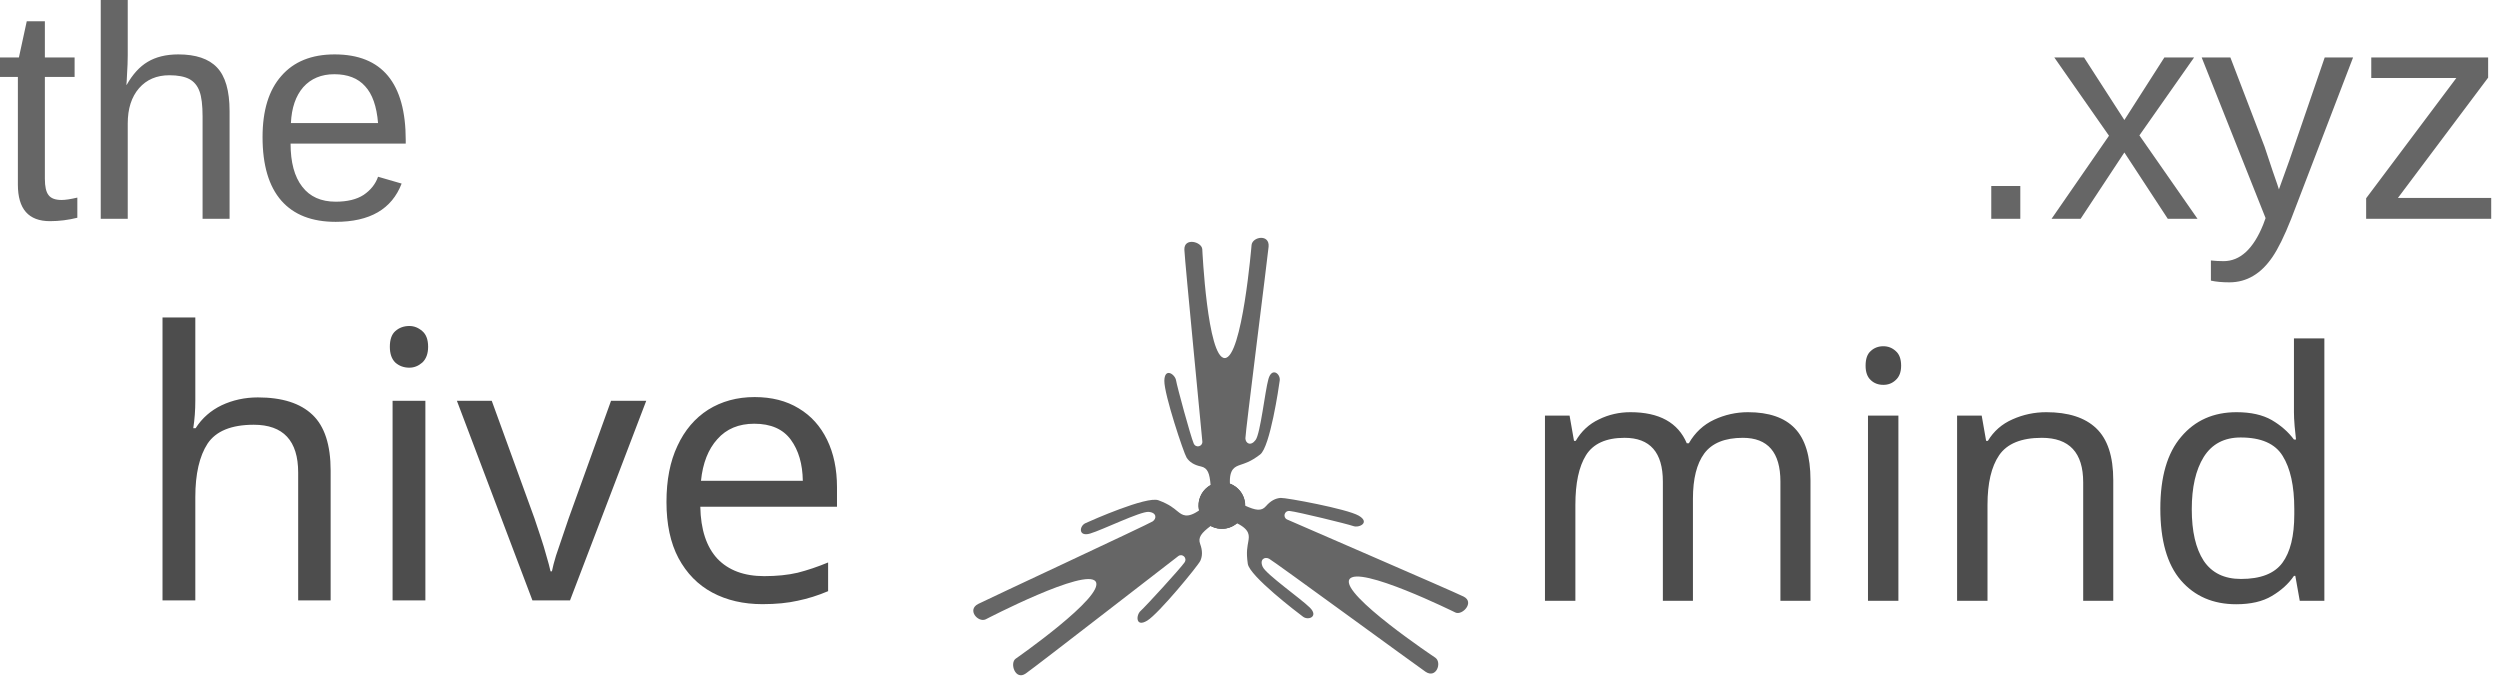
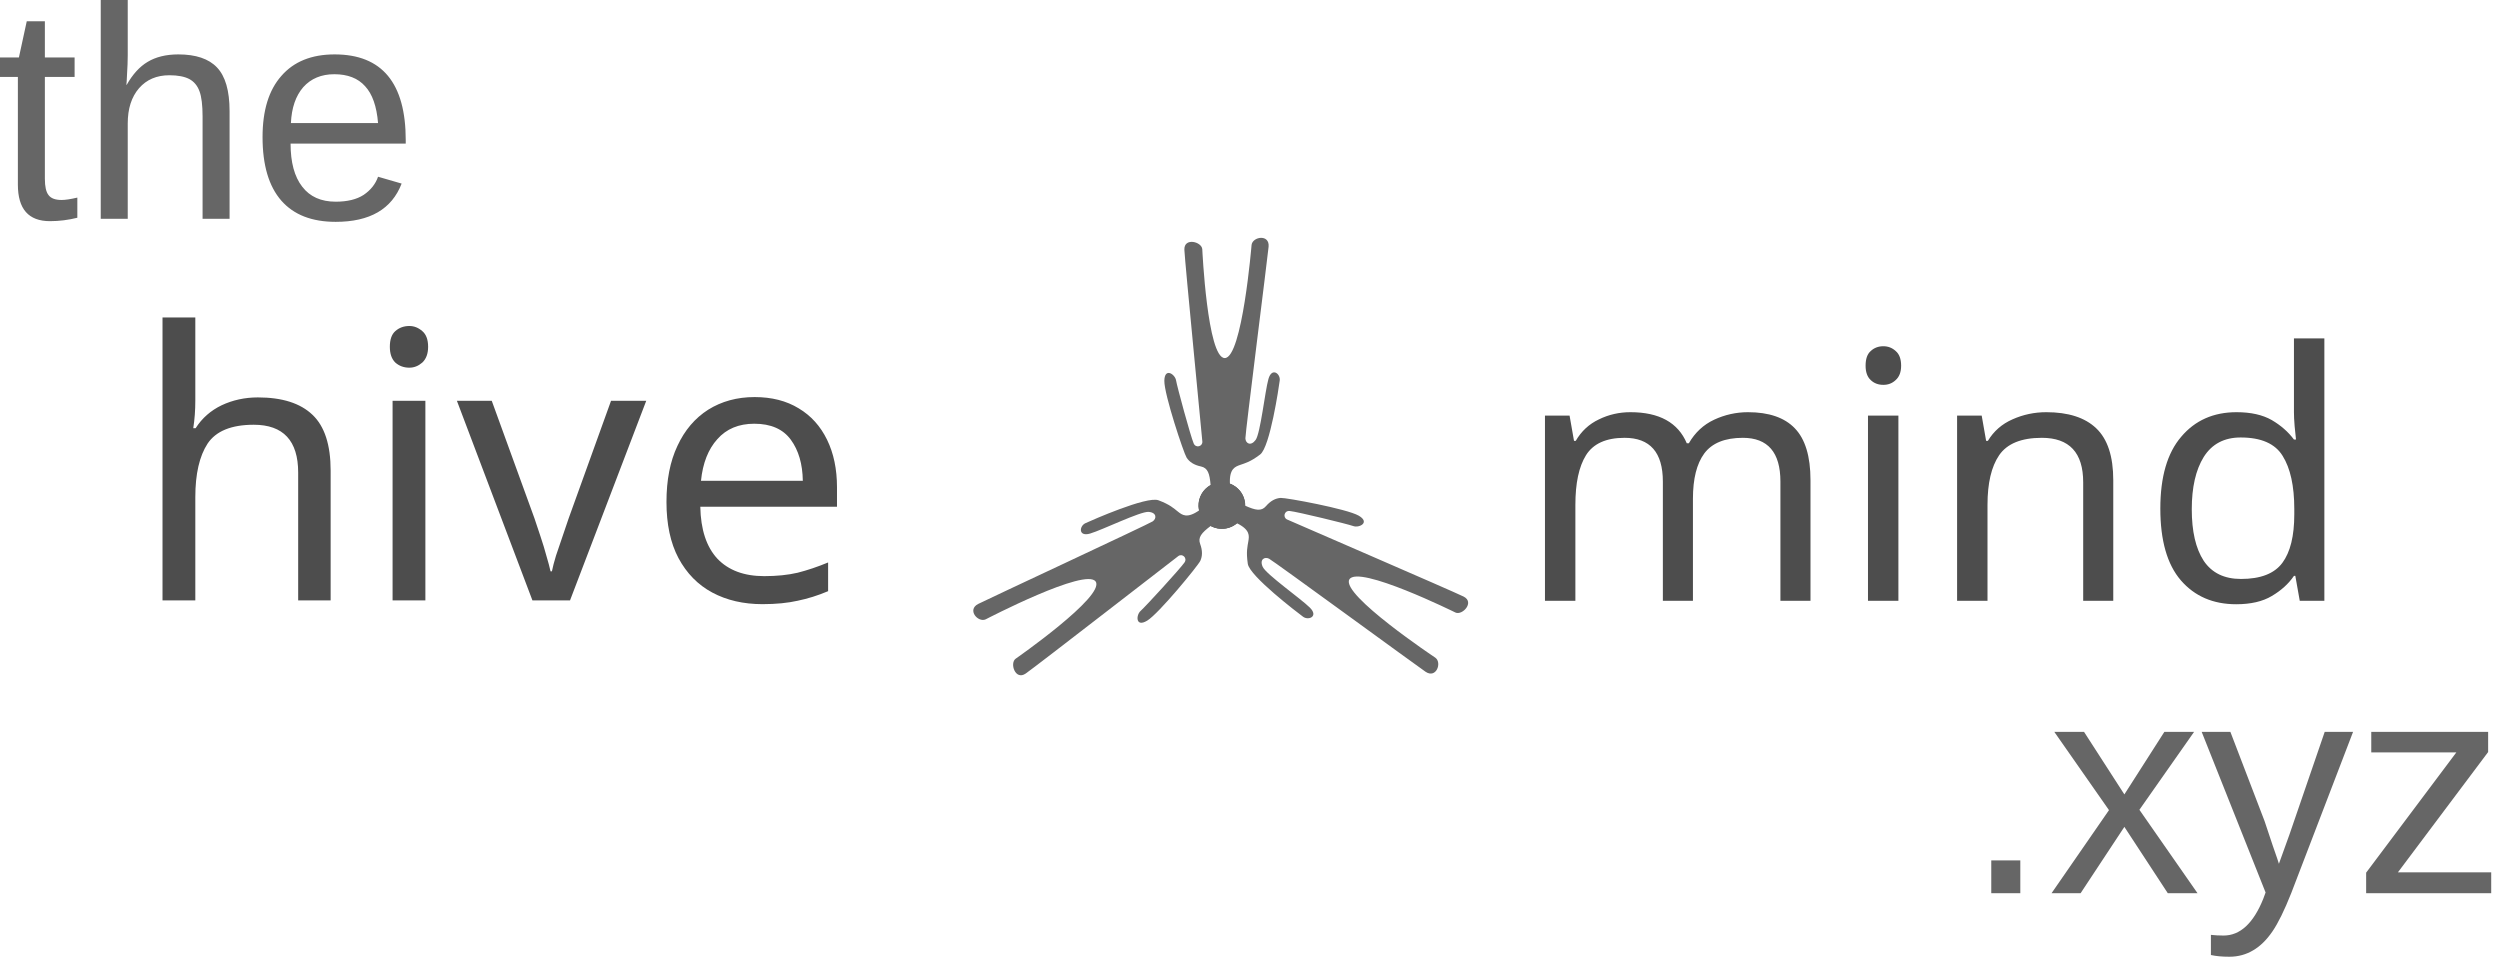
- <svg xmlns="http://www.w3.org/2000/svg" xmlns:xlink="http://www.w3.org/1999/xlink" width="114.309mm" height="30.875mm" viewBox="0 0 114.309 30.875" version="1.1" id="svg8">
+ <svg xmlns="http://www.w3.org/2000/svg" xmlns:xlink="http://www.w3.org/1999/xlink" width="114.309mm" height="43.778mm" viewBox="0 0 114.309 43.778" version="1.1" id="svg8">
  <defs id="defs2" />
  <g id="layer1" transform="translate(-20.6788,-254.8875)">
    <path style="fill:none;stroke:#4d4d4d;stroke-width:0.665;stroke-linecap:butt;stroke-linejoin:miter;stroke-miterlimit:4;stroke-dasharray:none;stroke-opacity:1" d="m 84.048,162.861 v 5.67" id="path1006" />
    <circle style="opacity:1;fill:#808080;fill-opacity:1;stroke:none;stroke-width:0.128;stroke-linecap:round;stroke-linejoin:round;stroke-miterlimit:4;stroke-dasharray:none;stroke-opacity:1" id="path929" cx="102.528" cy="100.34" r="1.62" />
    <path style="opacity:1;fill:#4d4d4d;fill-opacity:1;stroke:none;stroke-width:0.15;stroke-linecap:round;stroke-linejoin:round;stroke-miterlimit:4;stroke-dasharray:none;stroke-opacity:1" d="M 99.898,101.043 105.339,99.035 V 111.486 H 99.898 Z" id="rect935" />
    <path style="opacity:1;fill:#808080;fill-opacity:1;stroke:none;stroke-width:0.15;stroke-linecap:round;stroke-linejoin:round;stroke-miterlimit:4;stroke-dasharray:none;stroke-opacity:1" d="m 95.795,106.501 13.791,-3.425 v 8.15 H 95.795 Z" id="rect933" />
    <path style="opacity:1;fill:#4d4d4d;fill-opacity:1;stroke:none;stroke-width:0.15;stroke-linecap:round;stroke-linejoin:round;stroke-miterlimit:4;stroke-dasharray:none;stroke-opacity:1" d="m 92.037,111.509 21.191,-4.087 -0.024,7.418 H 92.037 Z" id="rect931" />
    <circle style="opacity:1;fill:#b3b3b3;fill-opacity:1;stroke:none;stroke-width:0.041;stroke-linecap:round;stroke-linejoin:round;stroke-miterlimit:4;stroke-dasharray:none;stroke-opacity:1" id="path866" cx="32.219" cy="24" r="8.023" />
    <path style="fill:#4d4d4d;stroke:none;stroke-width:0.072px;stroke-linecap:butt;stroke-linejoin:miter;stroke-opacity:1" d="M 26.317,38.359 H 37.891 V 36.824 L 33.651,35.97 c 0.604,-0.8 2.08,-2.342 2.08,-4.38 -3e-5,-2.038 -0.425,-4.409 -3.669,-4.409 -3.244,0 -4.012,2.524 -4.013,4.409 -0.001,1.885 1.448,3.562 2.056,4.38 l -3.788,0.854 z" id="path834" />
    <path style="fill:#4d4d4d;stroke:none;stroke-width:0.072px;stroke-linecap:butt;stroke-linejoin:miter;stroke-opacity:1" d="m 24.08,10.539 -8.184,8.184 1.085,1.085 3.602,-2.394 c 0.139,0.992 0.185,3.127 1.626,4.568 1.441,1.441 3.418,2.817 5.712,0.524 2.294,-2.294 1.052,-4.622 -0.28,-5.956 C 26.31,15.217 24.099,15.056 23.091,14.907 l 2.075,-3.282 z" id="path834-3" />
    <path style="fill:#4d4d4d;stroke:none;stroke-width:0.072px;stroke-linecap:butt;stroke-linejoin:miter;stroke-opacity:1" d="m 40.496,11.068 8.184,8.184 -1.085,1.085 -3.602,-2.394 c -0.139,0.992 -0.185,3.127 -1.626,4.568 -1.441,1.441 -3.418,2.817 -5.712,0.524 -2.294,-2.294 -1.052,-4.622 0.28,-5.956 1.332,-1.334 3.543,-1.495 4.551,-1.644 l -2.075,-3.282 z" id="path834-3-6" />
    <path style="opacity:1;fill:#b3b3b3;fill-opacity:1;stroke:none;stroke-width:0.041;stroke-linecap:round;stroke-linejoin:round;stroke-miterlimit:4;stroke-dasharray:none;stroke-opacity:1" d="m 75.993,16.467 c -4.431,-1.29e-4 -8.023,3.592 -8.023,8.023 1.59e-4,4.431 3.592,8.022 8.023,8.022 4.431,-1.6e-4 8.022,-3.592 8.022,-8.022 1.2e-4,-4.431 -3.592,-8.023 -8.022,-8.023 z m 0,1.624 c 3.531,7.7e-5 6.393,2.862 6.392,6.393 -7e-5,3.53 -2.862,6.392 -6.392,6.392 -3.531,2.1e-4 -6.393,-2.862 -6.393,-6.392 -2.09e-4,-3.531 2.862,-6.393 6.393,-6.393 z" id="path866-7" />
    <path style="fill:#4d4d4d;stroke:none;stroke-width:0.072px;stroke-linecap:butt;stroke-linejoin:miter;stroke-opacity:1" d="m 70.091,38.848 h 11.574 v -1.535 l -4.24,-0.854 c 0.604,-0.8 2.08,-2.342 2.08,-4.38 -3e-5,-2.038 -0.425,-4.409 -3.669,-4.409 -3.244,0 -4.012,2.524 -4.013,4.409 -0.001,1.885 1.448,3.562 2.056,4.38 l -3.788,0.854 z" id="path834-5" />
    <path style="fill:#4d4d4d;stroke:none;stroke-width:0.072px;stroke-linecap:butt;stroke-linejoin:miter;stroke-opacity:1" d="m 67.855,11.029 -8.184,8.184 1.085,1.085 3.602,-2.394 c 0.139,0.992 0.185,3.127 1.626,4.568 1.441,1.441 3.418,2.817 5.712,0.524 2.294,-2.294 1.052,-4.622 -0.28,-5.956 -1.332,-1.334 -3.543,-1.495 -4.551,-1.644 l 2.075,-3.282 z" id="path834-3-3" />
    <path style="fill:#4d4d4d;stroke:none;stroke-width:0.072px;stroke-linecap:butt;stroke-linejoin:miter;stroke-opacity:1" d="m 84.27,11.558 8.184,8.184 -1.085,1.085 -3.602,-2.394 c -0.139,0.992 -0.185,3.127 -1.626,4.568 -1.441,1.441 -3.418,2.817 -5.712,0.524 -2.294,-2.294 -1.052,-4.622 0.28,-5.956 1.332,-1.334 3.543,-1.495 4.551,-1.644 l -2.075,-3.282 z" id="path834-3-6-5" />
    <text xml:space="preserve" style="font-style:normal;font-weight:normal;font-size:13.975px;line-height:1.25;font-family:sans-serif;letter-spacing:0px;word-spacing:0px;fill:#666666;fill-opacity:1;stroke:none;stroke-width:0.749" x="47.549" y="96.334" id="text910">
      <tspan id="tspan908" x="47.549" y="96.334" style="font-style:normal;font-variant:normal;font-weight:normal;font-stretch:normal;font-family:arial;-inkscape-font-specification:arial;fill:#666666;fill-opacity:1;stroke-width:0.749">the</tspan>
    </text>
    <text xml:space="preserve" style="font-style:normal;font-weight:normal;font-size:17.023px;line-height:1.25;font-family:sans-serif;letter-spacing:0px;word-spacing:0px;fill:#4d4d4d;fill-opacity:1;stroke:none;stroke-width:0.912" x="51.822" y="113.215" id="text914">
      <tspan id="tspan912" x="51.822" y="113.215" style="fill:#4d4d4d;fill-opacity:1;stroke-width:0.912">hive</tspan>
    </text>
    <text xml:space="preserve" style="font-style:normal;font-weight:normal;font-size:15.795px;line-height:1.25;font-family:sans-serif;letter-spacing:0px;word-spacing:0px;fill:#4d4d4d;fill-opacity:1;stroke:none;stroke-width:0.846" x="115.143" y="113.232" id="text918">
      <tspan id="tspan916" x="115.143" y="113.232" style="fill:#4d4d4d;fill-opacity:1;stroke-width:0.846">mind</tspan>
    </text>
    <path style="fill:#4d4d4d;stroke:none;stroke-width:0.265px;stroke-linecap:butt;stroke-linejoin:miter;stroke-opacity:1" d="m 106.707,11.556 c -0.984,0 -1.945,1.816 -1.945,3.341 -2.6e-4,1.525 0.696,3.742 1.646,3.742 -0.958,0 -2.728,1.077 -2.738,4.41 -0.01,3.333 1.38,4.343 2.539,4.343 -1.161,0 -2.755,3.045 -2.755,6.733 0,3.688 0.567,6.026 3.294,6.026 2.727,0 3.364,-2.74 3.364,-5.978 0,-3.238 -1.409,-6.78 -2.701,-6.78 1.287,0 2.357,-1.353 2.37,-4.343 0.012,-2.99 -1.616,-4.41 -2.571,-4.41 0.976,0 1.533,-2.222 1.533,-3.742 0,-1.52 -1.051,-3.341 -2.036,-3.341 z" id="path920" />
    <text xml:space="preserve" style="font-style:normal;font-weight:normal;font-size:13.975px;line-height:1.25;font-family:sans-serif;letter-spacing:0px;word-spacing:0px;fill:#666666;fill-opacity:1;stroke:none;stroke-width:0.749" x="82.905" y="163.859" id="text910-7">
      <tspan id="tspan908-0" x="82.905" y="163.859" style="font-style:normal;font-variant:normal;font-weight:normal;font-stretch:normal;font-family:arial;-inkscape-font-specification:arial;fill:#666666;fill-opacity:1;stroke-width:0.749"> he</tspan>
    </text>
    <text xml:space="preserve" style="font-style:normal;font-weight:normal;font-size:17.023px;line-height:1.25;font-family:sans-serif;letter-spacing:0px;word-spacing:0px;fill:#4d4d4d;fill-opacity:1;stroke:none;stroke-width:0.912" x="53.597" y="180.739" id="text914-9">
      <tspan id="tspan912-3" x="53.597" y="180.739" style="fill:#4d4d4d;fill-opacity:1;stroke-width:0.912">h ve</tspan>
    </text>
    <text xml:space="preserve" style="font-style:normal;font-weight:normal;font-size:15.795px;line-height:1.25;font-family:sans-serif;letter-spacing:0px;word-spacing:0px;fill:#4d4d4d;fill-opacity:1;stroke:none;stroke-width:0.846" x="96.003" y="180.757" id="text918-6">
      <tspan id="tspan916-0" x="96.003" y="180.757" style="fill:#4d4d4d;fill-opacity:1;stroke-width:0.846">m nd</tspan>
    </text>
    <path style="opacity:1;fill:#4d4d4d;fill-opacity:1;stroke:none;stroke-width:0.07;stroke-linecap:round;stroke-linejoin:round;stroke-miterlimit:4;stroke-dasharray:none;stroke-opacity:1" d="m 66.922,167.549 c -0.587,8e-5 -1.063,0.476 -1.063,1.063 2.49e-4,0.431 0.26,0.819 0.659,0.983 -0.106,0.39 -0.643,0.877 -1.135,1.132 -1.2,0.621 -1.285,3.515 -1.285,3.515 0,0 0.211,1.372 0.588,0.11 0.376,-1.262 0.366,-2.502 0.598,-2.794 0.231,-0.293 0.465,-0.142 0.465,0.089 0,0.231 -1.506,8.325 -1.329,8.724 0.177,0.399 0.775,0.111 0.775,0.111 0,0 0.709,-5.159 1.506,-5.137 0.797,0.022 0.753,5.004 0.753,5.004 0,0 0.354,0.686 0.819,0 0.465,-0.686 -0.546,-8.566 -0.553,-8.79 -0.008,-0.224 0.011,-0.376 0.299,-0.155 0.288,0.221 0.818,2.988 0.818,2.988 -0.019,-0.056 0.425,1.37 0.536,0 0.133,-1.633 -0.488,-3.212 -0.854,-3.543 -0.366,-0.331 -0.282,-0.226 -0.676,-0.404 -0.394,-0.178 -0.349,-0.591 -0.438,-0.884 0.356,-0.181 0.58,-0.547 0.58,-0.947 5.7e-5,-0.587 -0.476,-1.063 -1.063,-1.063 z" id="path982" />
    <use x="0" y="0" xlink:href="#path982" id="use987" transform="translate(47.17278,0.2810135)" width="100%" height="100%" />
    <path style="opacity:1;fill:#666666;fill-opacity:1;stroke:none;stroke-width:0.056;stroke-linecap:round;stroke-linejoin:round;stroke-miterlimit:4;stroke-dasharray:none;stroke-opacity:1" d="m 84.081,163.703 c -0.469,-6e-5 -0.849,-0.38 -0.849,-0.849 1.99e-4,-0.344 0.208,-0.654 0.526,-0.785 -0.085,-0.312 -0.514,-0.701 -0.907,-0.905 -0.959,-0.496 -1.027,-2.809 -1.027,-2.809 0,0 0.169,-1.096 0.469,-0.088 0.301,1.009 0.293,1.999 0.478,2.233 0.185,0.234 0.372,0.113 0.372,-0.071 0,-0.184 -1.203,-6.653 -1.062,-6.971 0.142,-0.318 0.619,-0.088 0.619,-0.088 0,0 0.566,4.123 1.203,4.105 0.637,-0.018 0.602,-3.999 0.602,-3.999 0,0 0.283,-0.548 0.654,0 0.372,0.548 -0.436,6.845 -0.442,7.024 -0.006,0.179 0.009,0.301 0.239,0.124 0.23,-0.177 0.653,-2.388 0.653,-2.388 -0.015,0.045 0.339,-1.095 0.429,0 0.106,1.305 -0.39,2.567 -0.682,2.831 -0.292,0.264 -0.225,0.181 -0.54,0.323 -0.315,0.142 -0.279,0.472 -0.35,0.707 0.285,0.145 0.464,0.437 0.464,0.757 4.6e-5,0.469 -0.38,0.849 -0.849,0.849 z" id="path982-6" />
    <path style="fill:#000000;fill-opacity:0;stroke:#4d4d4d;stroke-width:0.804;stroke-linecap:butt;stroke-linejoin:miter;stroke-miterlimit:4;stroke-dasharray:none;stroke-opacity:1" d="M 66.975,168.625 H 113.902" id="path1004" />
    <text xml:space="preserve" style="font-style:normal;font-weight:normal;font-size:13.975px;line-height:1.25;font-family:sans-serif;letter-spacing:0px;word-spacing:0px;fill:#666666;fill-opacity:1;stroke:none;stroke-width:0.749" x="20.433" y="264.891" id="text910-0">
      <tspan id="tspan908-2" x="20.433" y="264.891" style="font-style:normal;font-variant:normal;font-weight:normal;font-stretch:normal;font-family:arial;-inkscape-font-specification:arial;fill:#666666;fill-opacity:1;stroke-width:0.749">the</tspan>
    </text>
    <text xml:space="preserve" style="font-style:normal;font-weight:normal;font-size:17.023px;line-height:1.25;font-family:sans-serif;letter-spacing:0px;word-spacing:0px;fill:#4d4d4d;fill-opacity:1;stroke:none;stroke-width:0.912" x="26.656" y="282.339" id="text914-3">
      <tspan id="tspan912-7" x="26.656" y="282.339" style="fill:#4d4d4d;fill-opacity:1;stroke-width:0.912">hive</tspan>
    </text>
    <text xml:space="preserve" style="font-style:normal;font-weight:normal;font-size:15.795px;line-height:1.25;font-family:sans-serif;letter-spacing:0px;word-spacing:0px;fill:#4d4d4d;fill-opacity:1;stroke:none;stroke-width:0.846" x="89.976" y="282.356" id="text918-5">
      <tspan id="tspan916-9" x="89.976" y="282.356" style="fill:#4d4d4d;fill-opacity:1;stroke-width:0.846">mind</tspan>
    </text>
    <g id="g1127" transform="translate(-0.6613802,47.49165)">
      <path style="opacity:1;fill:#666666;fill-opacity:1;stroke:none;stroke-width:0.07;stroke-linecap:round;stroke-linejoin:round;stroke-miterlimit:4;stroke-dasharray:none;stroke-opacity:1" d="m 76.259,230.025 c -0.268,0.522 -0.062,1.163 0.46,1.431 0.383,0.197 0.847,0.143 1.175,-0.137 0.618,0.302 0.564,0.586 0.525,0.826 -0.039,0.24 -0.107,0.469 -0.025,1.031 0.082,0.562 2.28,2.236 2.528,2.42 0.248,0.183 0.717,-0.013 0.311,-0.417 -0.406,-0.404 -2.003,-1.525 -2.157,-1.864 -0.155,-0.34 0.086,-0.478 0.291,-0.373 0.205,0.105 6.791,4.924 7.153,5.168 0.49,0.331 0.76,-0.41 0.453,-0.639 0,0 -4.321,-2.879 -3.937,-3.578 0.384,-0.699 4.851,1.509 4.851,1.509 0.314,0.15 0.894,-0.47 0.374,-0.729 -0.519,-0.259 -7.869,-3.429 -8.072,-3.525 -0.203,-0.096 -0.131,-0.414 0.122,-0.388 0.361,0.038 2.64,0.594 2.908,0.69 0.269,0.096 0.784,-0.165 0.245,-0.477 -0.539,-0.312 -3.33,-0.826 -3.567,-0.811 -0.237,0.016 -0.462,0.133 -0.673,0.378 -0.211,0.245 -0.476,0.191 -0.957,-0.025 0.001,-0.4 -0.222,-0.766 -0.577,-0.949 -0.522,-0.268 -1.163,-0.062 -1.431,0.46 z" id="use1116" />
      <path id="use1118" d="m 78.097,229.92 c -0.328,-0.487 -0.989,-0.615 -1.475,-0.287 -0.357,0.241 -0.533,0.673 -0.447,1.095 -0.563,0.396 -0.785,0.211 -0.976,0.061 -0.191,-0.15 -0.359,-0.32 -0.891,-0.519 -0.532,-0.199 -3.058,0.919 -3.339,1.048 -0.281,0.129 -0.334,0.634 0.215,0.474 0.549,-0.161 2.301,-1.019 2.674,-0.991 0.372,0.028 0.378,0.306 0.186,0.435 -0.191,0.129 -7.589,3.575 -7.977,3.774 -0.526,0.269 -0.008,0.864 0.341,0.705 0,0 4.606,-2.397 5.033,-1.723 0.427,0.674 -3.661,3.522 -3.661,3.522 -0.282,0.202 -0.019,1.009 0.458,0.679 0.477,-0.33 6.799,-5.24 6.98,-5.372 0.181,-0.132 0.426,0.085 0.281,0.294 -0.207,0.298 -1.793,2.026 -2.007,2.215 -0.213,0.189 -0.234,0.767 0.3,0.445 0.534,-0.322 2.33,-2.519 2.43,-2.734 0.1,-0.215 0.106,-0.469 -0.006,-0.772 -0.112,-0.303 0.062,-0.509 0.483,-0.826 0.349,0.194 0.778,0.175 1.11,-0.048 0.487,-0.328 0.616,-0.989 0.287,-1.475 z" style="opacity:1;fill:#666666;fill-opacity:1;stroke:none;stroke-width:0.07;stroke-linecap:round;stroke-linejoin:round;stroke-miterlimit:4;stroke-dasharray:none;stroke-opacity:1" />
      <path id="path982-2" d="m 77.235,231.569 c 0.587,-0.018 1.048,-0.508 1.03,-1.095 -0.013,-0.431 -0.285,-0.81 -0.688,-0.962 -0.034,-0.687 0.24,-0.777 0.469,-0.859 0.229,-0.082 0.462,-0.133 0.914,-0.477 0.452,-0.344 0.854,-3.077 0.894,-3.383 0.04,-0.306 -0.358,-0.621 -0.516,-0.07 -0.157,0.55 -0.365,2.49 -0.587,2.79 -0.222,0.3 -0.46,0.156 -0.467,-0.074 -0.007,-0.231 1.022,-8.326 1.061,-8.761 0.053,-0.589 -0.726,-0.467 -0.778,-0.087 0,0 -0.428,5.175 -1.226,5.177 -0.797,0.002 -1.028,-4.975 -1.028,-4.975 -0.021,-0.347 -0.843,-0.555 -0.819,0.025 0.025,0.58 0.808,8.546 0.822,8.769 0.015,0.224 -0.299,0.315 -0.398,0.081 -0.142,-0.334 -0.758,-2.597 -0.804,-2.879 -0.046,-0.282 -0.524,-0.607 -0.536,0.016 -0.012,0.623 0.889,3.314 1.017,3.513 0.128,0.2 0.34,0.34 0.656,0.406 0.316,0.067 0.398,0.324 0.442,0.849 -0.35,0.192 -0.563,0.565 -0.551,0.964 0.018,0.587 0.508,1.048 1.095,1.03 z" style="opacity:1;fill:#666666;fill-opacity:1;stroke:none;stroke-width:0.07;stroke-linecap:round;stroke-linejoin:round;stroke-miterlimit:4;stroke-dasharray:none;stroke-opacity:1" />
    </g>
-     <text xml:space="preserve" style="font-style:normal;font-weight:normal;font-size:13.975px;line-height:1.25;font-family:sans-serif;letter-spacing:0px;word-spacing:0px;fill:#666666;fill-opacity:1;stroke:none;stroke-width:0.749" x="110.444" y="264.891" id="text910-0-2">
-       <tspan id="tspan908-2-8" x="110.444" y="264.891" style="font-style:normal;font-variant:normal;font-weight:normal;font-stretch:normal;font-family:arial;-inkscape-font-specification:arial;fill:#666666;fill-opacity:1;stroke-width:0.749">.xyz</tspan>
+     <text xml:space="preserve" style="font-style:normal;font-weight:normal;font-size:13.975px;line-height:1.25;font-family:sans-serif;letter-spacing:0px;word-spacing:0px;fill:#666666;fill-opacity:1;stroke:none;stroke-width:0.749" x="110.444" y="295.725" id="text910-0-2">
+       <tspan id="tspan908-2-8" x="110.444" y="295.725" style="font-style:normal;font-variant:normal;font-weight:normal;font-stretch:normal;font-family:arial;-inkscape-font-specification:arial;fill:#666666;fill-opacity:1;stroke-width:0.749">.xyz</tspan>
    </text>
  </g>
</svg>
